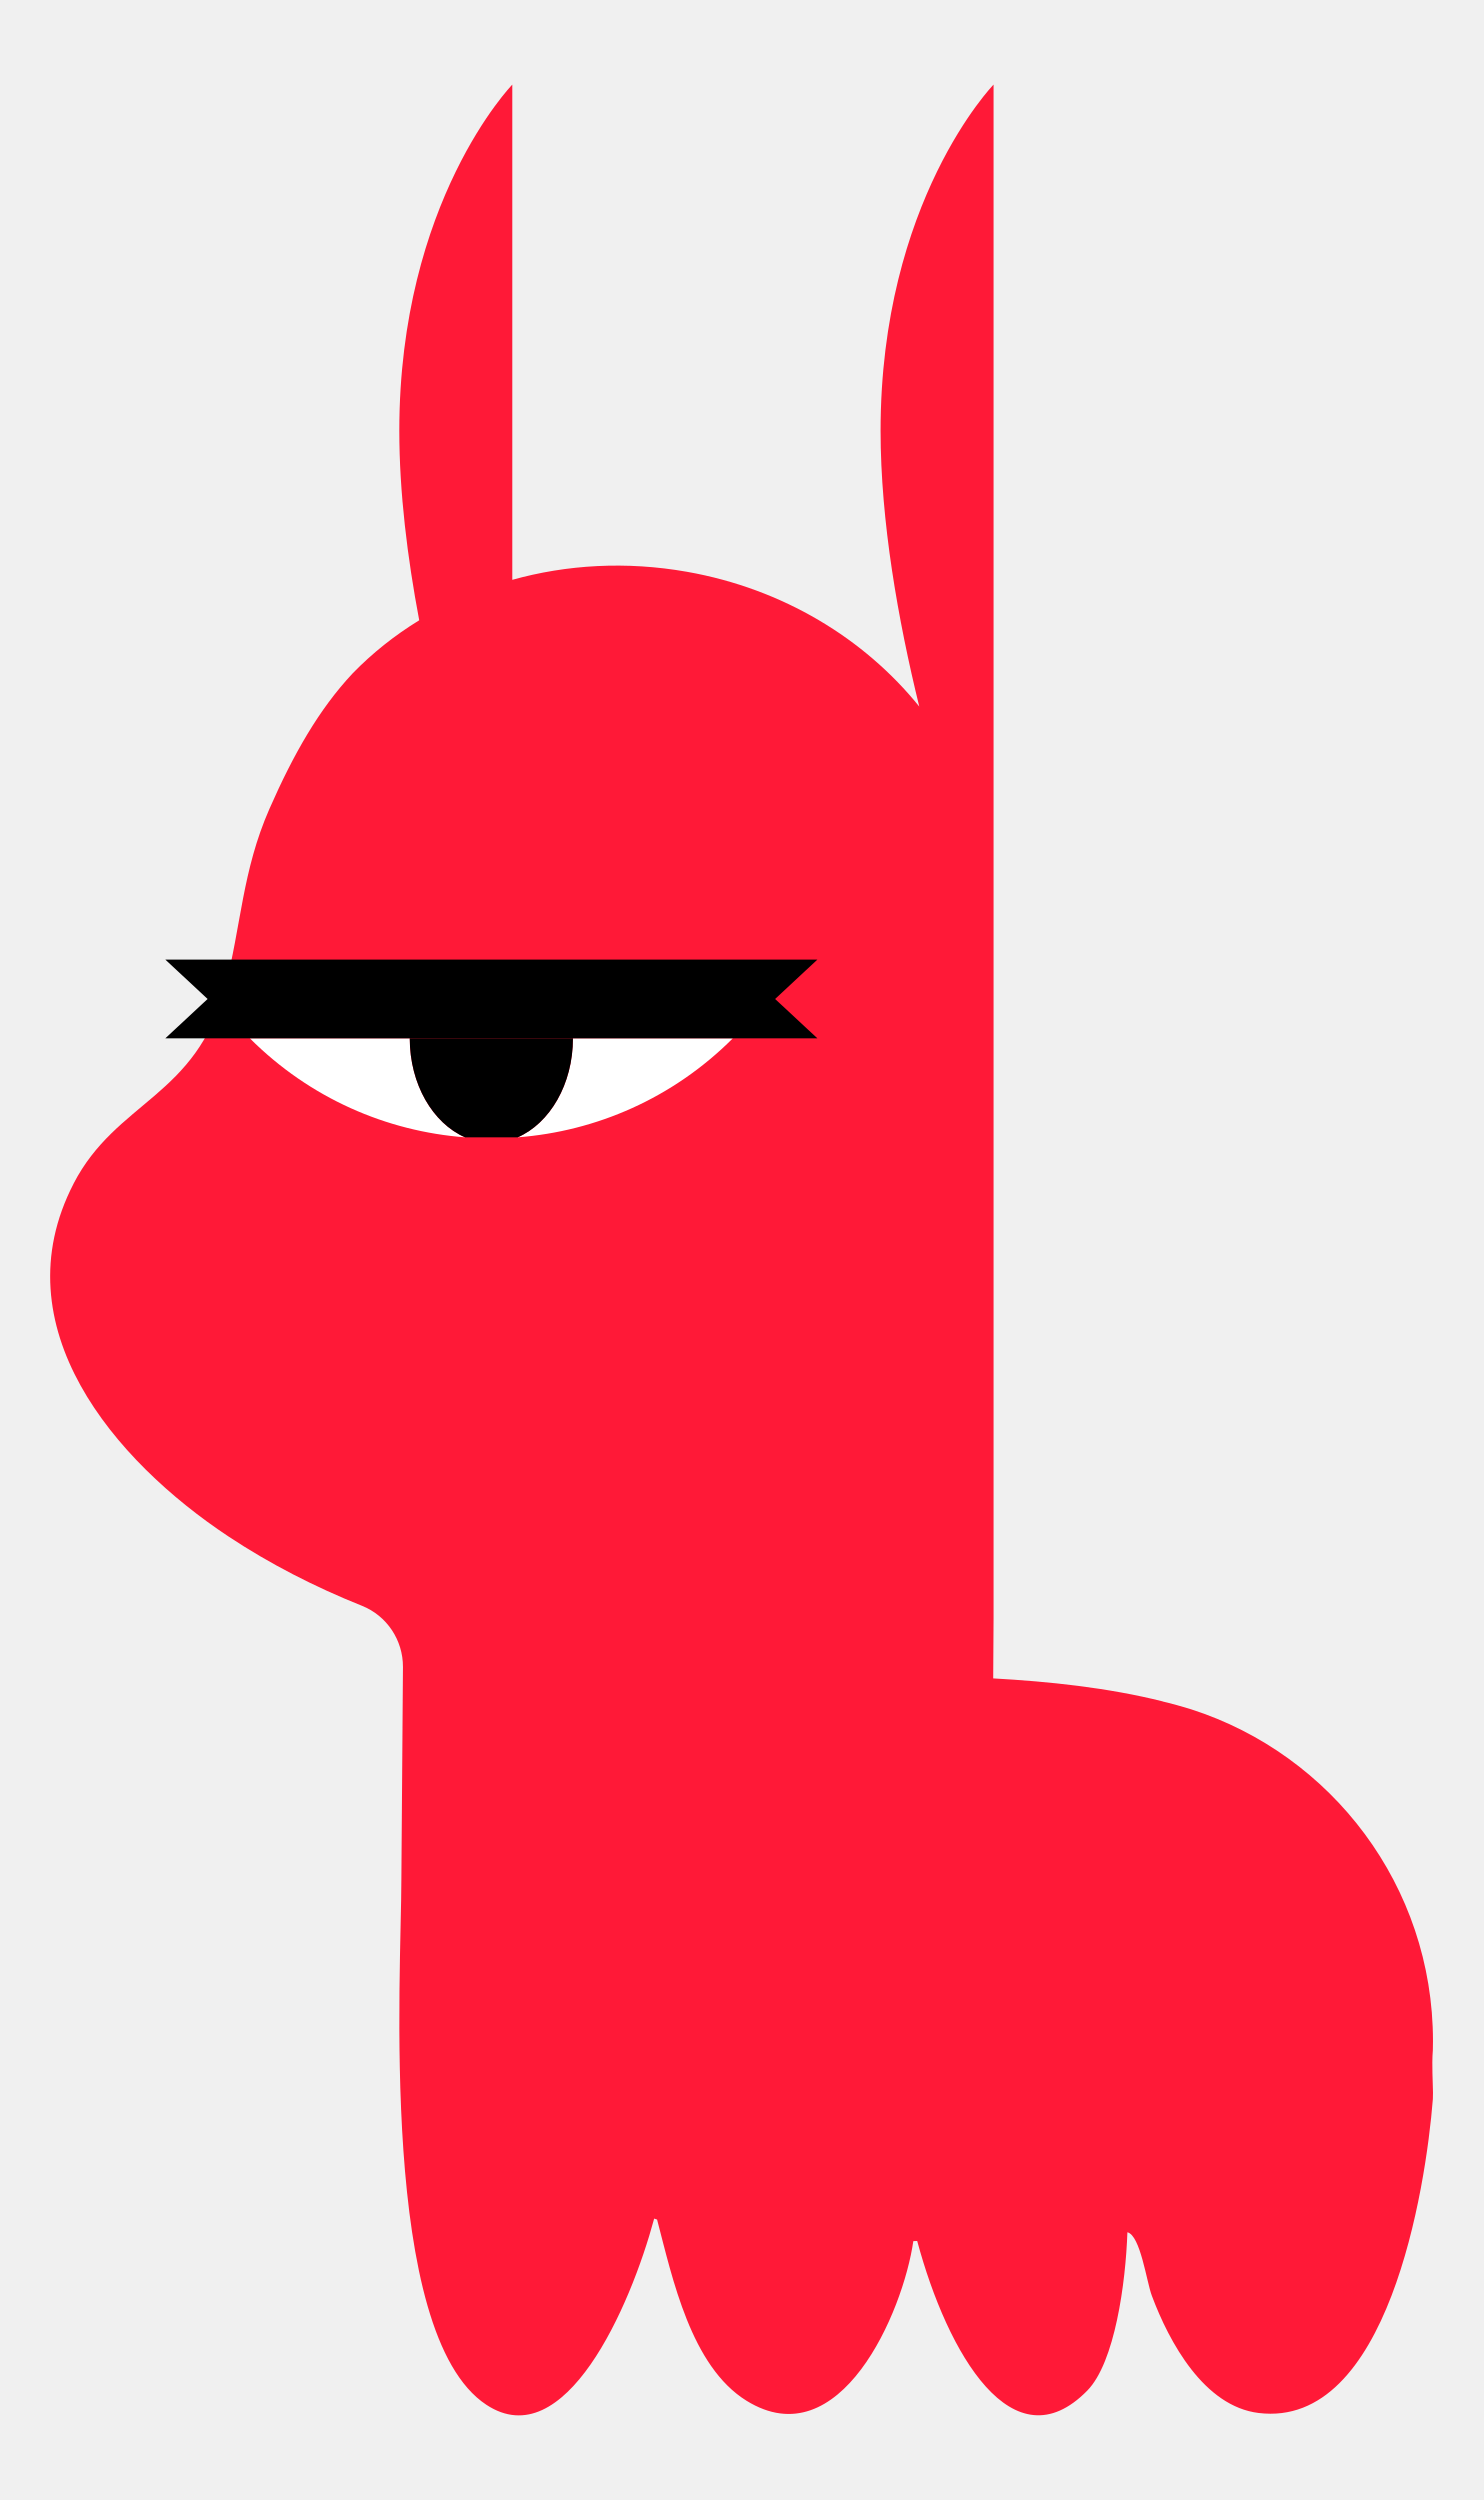
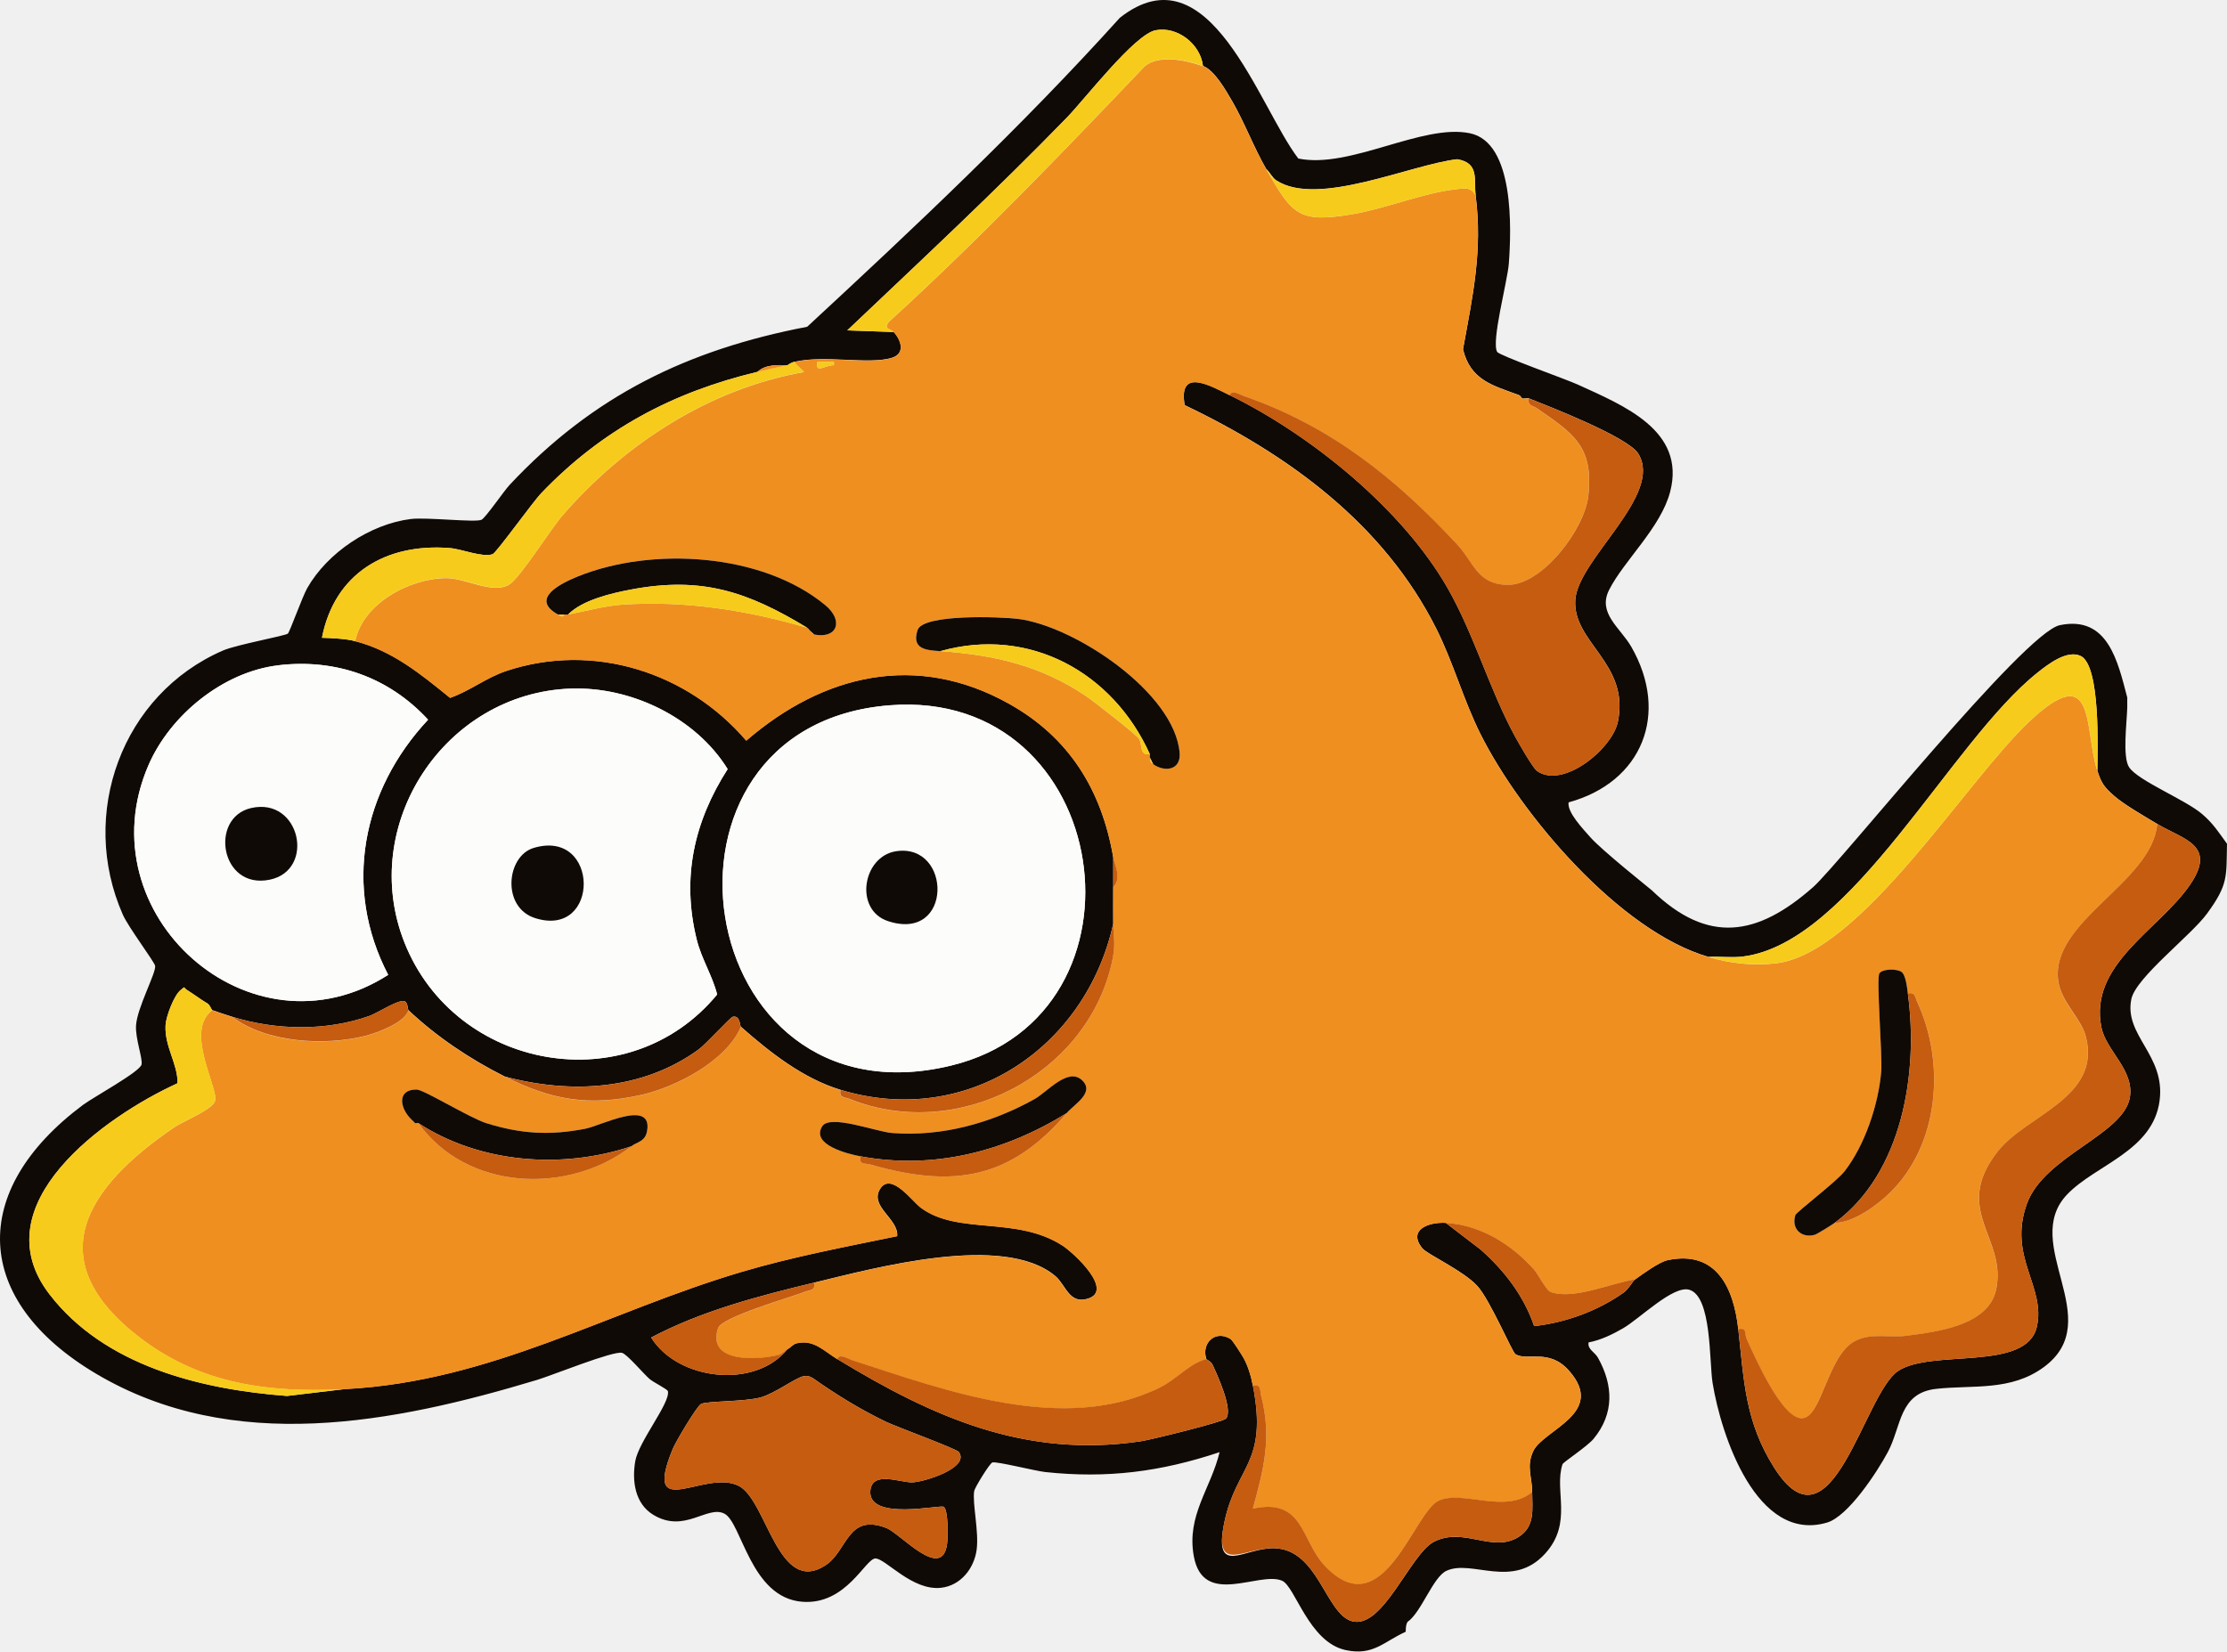
- <svg xmlns="http://www.w3.org/2000/svg" id="Capa_1" version="1.1" viewBox="0 0 654.16 1102.6">
+ <svg xmlns="http://www.w3.org/2000/svg" id="Capa_1" version="1.1" viewBox="0 0 637.48 472.86">
  <defs>
    <style>
      .st0 {
-         fill: #fff;
+         fill: #100a07;
      }

      .st1 {
-         fill: #ff1937;
+         fill: #c55c0f;
+       }
+ 
+       .st2 {
+         fill: #fcfcfb;
+       }
+ 
+       .st3 {
+         fill: #ef8f20;
+       }
+ 
+       .st4 {
+         fill: #f7cb1b;
      }
    </style>
  </defs>
-   <path class="st1" d="M32.44,522.04c18.88-36.53,54.2-38.24,66.75-86.14,7.21-27.51,7.58-51.69,19.65-79.18,10.56-24.04,21.85-43.9,36.66-59.7h-.01c8.69-8.95,18.58-16.82,29.4-23.45-5.22-27.67-8.78-56.47-8.78-83.57,0-101.35,49.83-152.68,49.83-152.68v218.41c24.01-6.72,50.29-8.27,77.03-3.55,42.51,7.51,78.38,29.58,102.47,59.45-9.36-38.19-17.07-81.76-17.07-121.64,0-101.35,49.83-152.68,49.83-152.68v676.49l-.16,26.44c24.56,1.37,50.35,4.04,74.8,10.15l-.06.03c.89.2,1.77.42,2.65.64,3.36.88,6.69,1.82,9.99,2.84,61.83,19.88,106.58,77.87,106.58,146.32,0,1.37-.03,2.74-.06,4.11-.14,1.61-.2,3.38-.22,5.21v.02h0c-.05,6.36.46,13.38.23,16.2-3.14,39.85-19.92,145.44-76.86,138.46-24.05-2.95-39.42-31.18-47.1-51.76-2.32-6.21-5.02-26.56-10.76-27.94-.75,22.19-5.5,57.38-17.69,69.83-32.71,33.38-61.6-16.05-75.02-65.99l-1.71.07c-4.52,31.43-32.37,95.9-73.57,70.39-24.5-15.17-32.64-53.98-39.44-79.9-.43-.14-.85-.3-1.28-.44-10.58,39.3-39.54,104.89-74.02,82.12-47.57-31.42-37.48-190.18-37.48-231.81l.7-93.59c.04-11.84-7.08-22.58-18.07-26.98-20.9-8.35-40.82-18.59-58.94-30.61C50.52,644.34-.19,585.21,32.46,522.04h-.02Z" />
-   <g>
-     <path class="st0" d="M252.69,457.95h70.52c-26.46,26.46-60.31,41.01-94.91,43.66,14.18-6.19,24.39-23.39,24.39-43.66Z" />
-     <path class="st0" d="M180.72,457.95c0,20.27,10.21,37.48,24.39,43.66-34.6-2.65-68.45-17.2-94.91-43.66h70.52Z" />
-   </g>
-   <polygon points="72.91 457.95 360.5 457.95 341.85 440.59 360.5 423.22 72.91 423.22 91.56 440.59 72.91 457.95" />
-   <path d="M180.72,457.95c0,20.27,10.21,37.48,24.39,43.66h23.19c14.18-6.19,24.39-23.39,24.39-43.66h-71.97Z" />
+   <path class="st0" d="M402.42,467.19c-6.39,2.91-9.33,6.95-17.19,5.28-10.61-2.25-14.47-18.28-18.26-19.88-6.59-2.78-22.57,7.78-25.25-7.04-2.11-11.67,4.85-19.24,7.39-29.76-16.85,5.63-32.22,7.59-49.94,5.69-2.85-.31-13.83-3.1-15.1-2.74-.77.22-5.05,7.21-5.21,8.18-.56,3.58,1.41,11.6.7,16.85s-4.51,10.21-10.16,10.85c-8.3.94-15.9-8.38-18.8-8.39s-8.32,13.34-20.9,12.4c-14.94-1.11-17.34-22.78-22.39-25.26-4.9-2.42-11.4,5.78-20.32.35-5.25-3.2-6.12-9.69-5.15-15.34s10.06-16.68,9.35-20.04c-.13-.6-4.14-2.53-5.28-3.53-1.77-1.54-6.38-7.05-7.85-7.45-2.49-.67-19.98,6.43-24.28,7.73-41.05,12.38-87.19,21.44-126.28-1.76-35.34-20.98-36.63-52.37-3.8-76.93,2.94-2.2,16.42-9.55,16.82-11.61.35-1.84-1.81-7.41-1.58-11.17.31-5.08,5.78-15.08,5.47-17.06-.18-1.14-7.65-11.05-9.23-14.63-12.76-28.81-.3-63.16,28.72-75.7,3.78-1.63,17.78-4.19,18.5-4.81.54-.46,4.16-10.6,5.54-13.02,5.76-10.14,18-18.36,29.69-19.8,4.5-.55,18.53,1.06,20.21.22,1.18-.59,6.42-8.26,8.07-10.02,23.92-25.54,50.91-38.67,85.15-45.24,30.82-28.53,61.34-57.26,89.5-88.47,25.7-20.25,39.69,25.44,51.08,40.3,14.8,3.05,35.48-10.05,49.11-7.24,12.79,2.64,11.89,27.42,11.15,37.36-.38,5.02-5.09,22.33-3.33,25.25.64,1.06,19.69,7.81,23.02,9.33,13.08,5.99,31.01,13.13,26.51,30.65-2.64,10.29-13.25,19.76-17.5,28.18-3.37,6.68,3.21,10.81,6.34,16.24,11.03,19.16,3.18,38.81-17.93,44.58-.46,2.84,4.14,7.61,6.21,9.97,3.32,3.79,17.3,14.9,17.62,15.21,16.08,15.54,30.21,13.17,46.18-.93,7.5-6.62,60.34-72.87,70.61-74.99,13.81-2.86,16.6,10.49,19.3,20.72-.04.95.03,1.91,0,2.86-.13,4.39-1.4,14.18.52,17.09,2.56,3.88,16.01,9.24,20.87,13.38,3.19,2.71,4.79,5.28,7.16,8.54-.21,9.53.4,11.62-5.71,19.99-4.61,6.31-20.4,18.33-21.67,24.48-2.15,10.46,9.78,15.97,8.09,29.04-1.86,14.46-18.26,18.35-26.43,26.86-13.63,14.19,11.59,35.96-6.69,49.46-9.49,7.01-20.45,5.07-30.87,6.25-10.63,1.2-9.88,10.75-13.8,18.08-3.04,5.68-11.33,18.4-17.4,20.2-20.16,5.98-30.35-25.03-32.77-39.98-.99-6.14-.2-24.81-6.68-26.68-4.62-1.34-14.21,8.32-19.01,11.07-3.06,1.76-6.3,3.33-9.8,4.01-.37,2,1.77,2.74,2.7,4.42,4.4,7.91,4.65,15.99-1.27,23.17-1.82,2.21-8.71,6.7-8.9,7.28-2.48,7.53,3.05,16.69-4.92,25.54-9.38,10.42-21.05,1.58-28.32,4.99-3.86,1.81-7.14,11.85-11.12,14.62-.51.87-.49,1.8-.52,2.77l.03.03ZM344.36,18.93c-.71-6.33-7.34-11.48-13.57-10.27-6.01,1.17-20.27,19.74-25.43,25.04-20.35,20.93-41.66,40.8-62.83,60.89l13.32.47c2.16,2.4,3.39,6.22-.67,7.42-6.6,1.95-19.29-.93-27.88,1.14-1.02.25-1.8.93-1.9.95-2.89-.07-6.32-.25-8.57,1.9-24.27,5.8-44.46,16.54-61.88,34.72-2.48,2.58-12.89,17.13-13.94,17.49-2.93,1-8.81-1.48-12.22-1.75-18.34-1.47-33.04,7.25-36.63,25.68,2.89.09,6.78.26,9.52.96,10.68,2.72,18.86,9.49,27.17,16.23,5.67-1.99,10.34-5.79,16.09-7.71,24.98-8.3,51.89.33,68.69,19.96,22.04-19.05,48.75-25.38,75.22-10.57,17.26,9.66,26.5,24.73,29.82,43.94v8.57c0,3.48-.03,6.99,0,10.47-7.89,35.67-41.95,58.54-78.04,47.59-10.75-3.26-20.27-10.77-28.55-18.08-.33-.29-.16-3.33-2.35-2.84-.66.15-7.7,7.86-9.71,9.33-16.15,11.78-36.7,12.83-55.51,7.78-10.13-5.08-19.73-11.57-27.6-19.03-.21-.2-.12-1.82-.9-2.43-1.36-1.07-7.98,3.3-10.27,4.11-12.39,4.39-26.73,4.13-39.27.23-.94-.29-5.42-1.75-5.71-1.9-.23-.12-.65-1.48-1.38-1.91-2.01-1.17-3.84-2.61-5.77-3.8-1.3-.8-.34-1.28-1.9-.03-1.9,1.52-4.18,7.58-4.31,10.06-.33,6.16,3.53,11.05,3.43,16.62-20.72,9.46-56.42,34.71-36.67,60.41,15.77,20.53,43.38,27.27,68.02,29.13l16.66-1.99c41.89-2.19,74.96-22.15,113.48-33.56,14.55-4.31,29.66-7.16,44.51-10.22.45-4.99-8.14-8.55-4.83-13.62,3.12-4.79,9.08,3.58,11.58,5.45,10.61,7.93,27.31,2.31,40.55,10.84,3.36,2.17,14.92,12.94,7.22,15.25-5.35,1.6-6.22-3.95-9.29-6.52-14.76-12.36-51.41-2.33-69.02,1.92-15.87,3.83-32.15,8.06-46.64,15.72,7.63,12.3,29.78,14.85,39.02,3.31.8-.33,1.56-1.42,2.6-1.67,4.95-1.19,7.76,2.14,11.68,4.53,27.29,16.58,53.62,28.44,86.82,23.54,2.89-.43,23.6-5.54,24.42-6.5,2.15-2.48-2.55-12.66-3.87-15.48-.4-.87-1.7-1.44-1.74-1.55-1.52-4.44,2.44-8.56,6.95-5.76.56.35,3.03,4.26,3.59,5.23,1.44,2.48,2.28,5.55,2.78,8.14,4.34,22.33-4.73,22.81-8.14,38.96-3.41,16.15,5.69,7.32,14.33,7.58,12.48.37,14.58,18.64,22.09,20.87,8.81,2.61,16.76-19.22,23.51-22.71,8.55-4.42,16.84,3.35,24.31-1.43,4.75-3.04,3.86-7.98,3.84-12.81-.01-4.32-1.72-7.3.26-11.64,2.84-6.25,21.11-10.89,10.26-23.15-5.71-6.45-11.92-2.64-15.3-4.69-.96-.58-7.23-15.49-10.92-19.54-4.03-4.42-14.38-9.06-15.8-10.84-4.17-5.27,1.88-7.51,6.75-7.23l9.97,7.63c6.8,6,12.4,13.28,15.34,21.94,9.06-1.01,18.19-4.34,25.61-9.59,1.46-1.03,2.53-3.23,3.33-3.81,2.19-1.59,6.91-4.99,9.25-5.49,14.17-3.01,18.98,8.22,20.25,19.77,1.63,14.81,1.93,26.5,10.29,39.68,16.46,25.98,25.6-21.18,35.46-27.72,9.61-6.38,36.74.29,39.7-12.64,2.64-11.53-8.36-19.95-2.85-35.21,4.97-13.77,27.72-19.79,29.49-30.5,1.29-7.8-6.77-13.3-8.14-19.96-3.72-18.1,16.43-27.9,25.33-40.87,7.9-11.51-2.04-13.02-9.36-17.45-3.51-2.12-9.54-5.56-12.38-8.08s-3.58-3.55-4.75-7.15c.06-5.92.93-30.08-4.76-32.85-3.88-1.88-9.34,2.33-12.38,4.76-24.99,19.9-53.09,77.37-84.32,81.28-3.26.41-6.62-.06-9.89.1-25.39-7.37-53.63-40.66-65.21-63.75-4.89-9.75-7.77-20.44-12.65-30.18-15.08-30.06-42.31-49.84-72.05-64.05-1.89-10.89,7.37-5.56,12.86-2.87,23.25,11.38,49.39,32.57,62.36,55.18,7.64,13.33,11.99,29.05,19.33,42.53,1,1.84,5.13,9.07,6.28,9.89,7.36,5.29,21.55-6.23,23.17-14.08,3.46-16.8-13.09-22.68-12.18-34.98.87-11.68,25.33-30.05,18-41.79-2.96-4.74-25.32-13.44-31.3-15.81-.47-.19-1.42.18-1.9,0-.17-.06-.46-.77-.95-.95-7.46-2.77-13.82-4.2-16-13.1,2.82-15.46,5.63-28.21,3.63-44.01-.57-4.53,1.17-9.34-5.28-10.42-13.35,1.52-39.88,13.79-51.76,6.08-1.26-.82-1.82-2.3-2.91-3.27-3.6-6.23-6.11-13.11-9.7-19.33-1.91-3.3-5.12-8.95-8.38-10.18l-.03.05ZM79.58,190.5c-15.74,1.9-30.86,14.23-37.08,28.59-18.48,42.65,29.35,85.22,68.62,60.03-13.03-25.01-7.48-52.83,11.42-73.06-11.22-12.17-26.44-17.56-42.96-15.57h0ZM163.37,197.16c-36.06,1.27-60.94,39.01-47.59,72.72,14.53,36.67,64.15,45.65,89.51,14.86-1.4-5.44-4.49-10.2-5.85-15.71-4.38-17.7-.8-33.72,8.85-48.82-9.12-14.74-27.61-23.66-44.92-23.05ZM254.71,201.94c-74.27,5.79-57.29,121.28,17.51,103.17,59.93-14.51,46.51-108.16-17.51-103.17ZM229.91,394.07c-2.26.49-8.04,4.87-12.13,6.03-4.54,1.28-15.66,1.02-17.13,1.91-1.28.77-7.22,10.78-8.08,12.86-8.81,21.49,9.24,5.65,18.89,10.57,8.09,4.13,11.27,31.64,24.87,22.72,6.31-4.14,6.24-14.92,17.34-10.68,4.13,1.58,16,15.44,17.44,4.53.25-1.9.37-9.62-.97-10.57-.97-.69-21.8,4.17-21-4.65.52-5.71,8.49-2.31,11.93-2.35,3.26-.04,16.63-4.11,13.41-8.69-.65-.92-17.85-7.2-20.88-8.66-7.35-3.54-14.23-7.78-20.88-12.47-.9-.59-1.74-.79-2.81-.56h0Z" />
+   <path class="st3" d="M344.36,18.93c3.26,1.22,6.47,6.88,8.38,10.18,3.6,6.21,6.11,13.1,9.7,19.33,7.52,13.03,9.21,15.53,24.78,12.88,9.39-1.6,20.1-6.02,29.1-7.07,2.45-.29,4.89-.94,6.07,1.8,2,15.79-.81,28.54-3.63,44.01,2.18,8.9,8.54,10.33,16,13.1l.95.95c.48.18,1.43-.19,1.9,0-.47,2.12,1.17,2.02,2.35,2.84,10.34,7.15,16.3,10.87,14.67,25.14-1.08,9.42-13.19,25.59-23.2,25.4-8.61-.16-9.51-6.38-14.27-11.51-17.76-19.13-36.17-33.9-61.16-42.58-1.07-.37-3.43-1.92-4.04-.23-5.49-2.69-14.76-8.02-12.86,2.87,29.74,14.21,56.96,33.99,72.05,64.05,4.89,9.74,7.76,20.43,12.65,30.18,11.58,23.08,39.82,56.38,65.21,63.75,6.32,1.84,12.79,2.58,19.41,1.8,24.26-2.87,54.21-52.07,72.53-69.28,19.26-18.09,15.53,2.26,19.41,14.18,1.17,3.59,1.87,4.59,4.75,7.15s8.87,5.96,12.38,8.08c-1.45,16.84-30.76,27.86-28.33,44.97.87,6.14,6.49,10.53,7.89,15.91,4.56,17.52-17.11,22.5-25.22,32.89-13.24,16.94,2.7,24.69-.45,39.53-2.21,10.42-17.03,12.12-25.76,13.26-4.79.62-10.06-.91-14.67,1.51-7.81,4.1-9.45,21.59-14.98,22.09-5.86.53-13.77-17.87-16.01-22.7-.64-1.39.21-3.37-2.39-2.79-1.27-11.55-6.08-22.78-20.25-19.77-2.34.5-7.07,3.9-9.25,5.49-6.74.98-17.47,5.91-24.11,3.65-1.41-.48-3.48-4.92-4.91-6.52-6.42-7.18-15.31-12.74-25.23-13.31-4.86-.28-10.92,1.96-6.75,7.23,1.42,1.79,11.76,6.42,15.8,10.84,3.69,4.05,9.96,18.96,10.92,19.54,3.38,2.04,9.59-1.77,15.3,4.69,10.85,12.26-7.42,16.89-10.26,23.15-1.98,4.35-.28,7.32-.26,11.64-7.65,6.35-19.58-.56-26.63,2.4-7.32,3.07-15.93,36.73-32.87,18.56-6.61-7.09-5.9-19.42-20.45-16.2,3.17-11.53,5.46-20.34,2.36-32.38-.41-1.59.13-3.37-2.35-2.83-.5-2.59-1.35-5.66-2.78-8.14-.56-.97-3.03-4.88-3.59-5.23-4.51-2.81-8.47,1.32-6.95,5.76-4.89,1.27-8.45,5.75-13.28,8.13-27.46,13.57-61.5.82-88.32-7.89-1.09-.35-3.4-1.95-4.04-.24-3.92-2.38-6.73-5.71-11.68-4.53-1.04.25-1.8,1.34-2.6,1.67s-1.52,1.39-2.58,1.66c-5.99,1.5-20.64,2.39-17.27-7.69,1.07-3.19,20.82-8.81,24.88-10.4,1.49-.58,3.07-.26,2.58-2.6,17.61-4.25,54.25-14.28,69.02-1.92,3.07,2.57,3.95,8.12,9.29,6.52,7.7-2.31-3.86-13.08-7.22-15.25-13.24-8.53-29.94-2.91-40.55-10.84-2.5-1.87-8.45-10.24-11.58-5.45-3.31,5.07,5.28,8.62,4.83,13.62-14.85,3.06-29.96,5.91-44.51,10.22-38.51,11.41-71.59,31.37-113.48,33.56-21.35,1.12-40.99-1.27-58.37-14.44-29.74-22.54-15.68-43.48,9.52-60.58,2.48-1.69,10.92-5.05,11.61-7.5,1.04-3.69-8.84-19.94-.83-25.97.29.15,4.77,1.61,5.71,1.9,9.68,7.47,26.67,8.42,38.27,5.43,3.23-.83,11.23-3.76,12.18-7.33,7.87,7.47,17.47,13.96,27.6,19.03,13.25,6.64,23.91,8.63,39.03,5.24,9.92-2.22,24.46-9.74,28.54-19.52,8.28,7.31,17.81,14.82,28.55,18.08-.49,2.36,1.11,2.01,2.58,2.6,30.71,12.36,67.6-6.61,74.99-38.76,1.3-5.67.5-6.83.47-11.43-.03-3.48,0-6.99,0-10.47,2.53-2.45.39-6.29,0-8.57-3.31-19.21-12.56-34.29-29.82-43.94-26.47-14.81-53.18-8.49-75.22,10.57-16.81-19.63-43.72-28.27-68.69-19.96-5.75,1.91-10.42,5.72-16.09,7.71-8.31-6.74-16.49-13.51-27.17-16.23,2.23-10.92,15.72-18.07,26.17-18.07,5.49,0,13.33,4.74,17.99,1.79,3.2-2.03,11.76-15.82,15.31-19.89,17.8-20.44,42.06-36.18,69.01-40.92l-2.86-2.85c8.59-2.07,21.28.81,27.88-1.14,4.06-1.2,2.83-5.02.67-7.42-1.03-1.15-2.93-.69-1.47-2.89,25.57-23.31,49.45-48.21,73.32-73.25,4.03-3.42,12.03-1.73,16.66,0l.02-.05ZM238.72,103.64h-4.75c-.67,3.51,2.17.88,4.75.93v-.93ZM159.73,175.96c2.16,1.2,1.1.12,1.9,0,.31-.05.65.06.95,0,5.17-.98,10.41-2.49,15.71-2.85,17.91-1.2,35.75,1.65,52.81,6.65.36.22.62.75.95.95.26.16.52.87.95.95,6.64,1.33,8.57-3.96,3.18-8.42-18.05-14.93-49.62-16.76-70.74-8.22-4.68,1.89-14.02,6.35-5.73,10.93h.02ZM269.18,186.43c15.4,1.1,28.73,4.09,41.79,12.93,2.14,1.45,14.05,10.76,15.02,12.09,1.13,1.55.03,5.02,3.14,4.48.11.25-.1.66,0,.95.28.82-.16,1.1.95,1.9,3.22,2.32,7.98,1.79,7.58-3.22-1.4-17.3-30.17-36.44-46.39-38.39-4.71-.57-27.09-1.48-28.63,3.22-1.83,5.58,2.69,5.75,6.53,6.03h.01ZM525.19,350.13c5.28,0,12.04-4.95,15.73-8.54,14.19-13.78,16.02-37.21,7.91-54.65-.65-1.4-.51-2.96-2.7-2.48-.22-1.61-.57-5.36-1.87-6.22s-5.38-.84-6.28.45.9,23.54.52,28.12c-.77,9.34-4.68,21.12-10.48,28.54-2.39,3.07-13.82,11.68-14.1,12.58-1.23,3.97,1.83,6.68,5.56,5.62.63-.18,4.85-2.8,5.7-3.42h.01ZM246.34,331.09c-.54,2.53,1.26,1.89,2.84,2.35,23.83,6.86,40.06,4.12,56.17-14.72,2.18-2.55,8.21-6.06,4.3-9.53s-9.84,3.48-13.53,5.53c-12.3,6.85-26.49,10.8-40.72,9.69-4.62-.36-17.82-5.48-20.03-1.9-3.3,5.34,7.54,7.94,10.98,8.58h-.01ZM117.85,320.62c.33.31.56.68.95.95.21.15.73-.15.95,0,13.81,19.3,42.65,20.67,60.91,6.66,1.73-1.33,4.06-1.27,4.59-4.5,1.5-9.14-13.21-1.42-17.72-.54-10.16,1.98-18.45,1.48-28.3-1.59-4.67-1.45-17.95-9.62-19.95-9.64-5.74-.07-4.91,5.37-1.43,8.66Z" />
+   <path class="st2" d="M254.71,201.94c64.03-5,77.44,88.66,17.51,103.17-74.81,18.11-91.78-97.37-17.51-103.17ZM256.58,243.72c-9.68,1.41-12.17,16.8-2.38,20.02,18.62,6.12,18.31-22.33,2.38-20.02Z" />
+   <path class="st2" d="M163.37,197.16c17.31-.61,35.8,8.3,44.92,23.05-9.65,15.1-13.23,31.13-8.85,48.82,1.36,5.51,4.46,10.27,5.85,15.71-25.36,30.79-74.98,21.81-89.51-14.86-13.36-33.71,11.53-71.45,47.59-72.72ZM152.78,242.78c-7.88,2.34-9.26,17.06.44,20.11,18.68,5.86,18.46-25.73-.44-20.11Z" />
+   <path class="st2" d="M79.58,190.5c16.53-1.99,31.75,3.4,42.96,15.57-18.9,20.23-24.46,48.04-11.42,73.06-39.27,25.18-87.1-17.38-68.62-60.03,6.22-14.36,21.34-26.7,37.08-28.59h0ZM71.9,231.36c-12.05,2.74-8.84,23.42,5.29,20.52,13.2-2.71,8.81-23.73-5.29-20.52Z" />
+   <path class="st1" d="M497.59,380.58c2.6-.58,1.75,1.41,2.39,2.79,2.24,4.84,10.16,23.23,16.01,22.7,5.53-.5,7.17-17.99,14.98-22.09,4.61-2.42,9.88-.89,14.67-1.51,8.73-1.14,23.55-2.84,25.76-13.26,3.15-14.84-12.79-22.59.45-39.53,8.12-10.39,29.79-15.37,25.22-32.89-1.4-5.38-7.02-9.77-7.89-15.91-2.43-17.11,26.88-28.13,28.33-44.97,7.32,4.43,17.26,5.94,9.36,17.45-8.9,12.97-29.05,22.77-25.33,40.87,1.37,6.66,9.43,12.16,8.14,19.96-1.77,10.71-24.52,16.73-29.49,30.5-5.51,15.26,5.49,23.68,2.85,35.21-2.97,12.93-30.09,6.26-39.7,12.64-9.86,6.54-19,53.69-35.46,27.72-8.35-13.18-8.66-24.87-10.29-39.68h0Z" />
+   <path class="st1" d="M351.98,113.15c.62-1.69,2.97-.14,4.04.23,24.99,8.68,43.4,23.45,61.16,42.58,4.76,5.13,5.66,11.34,14.27,11.51,10.01.19,22.13-15.98,23.2-25.4,1.63-14.27-4.33-17.99-14.67-25.14-1.18-.82-2.82-.72-2.35-2.84,5.99,2.36,28.34,11.07,31.3,15.81,7.33,11.74-17.13,30.11-18,41.79-.91,12.3,15.64,18.19,12.18,34.98-1.61,7.84-15.81,19.37-23.17,14.08-1.15-.83-5.28-8.05-6.28-9.89-7.34-13.49-11.69-29.2-19.33-42.53-12.96-22.61-39.1-43.8-62.36-55.18h.01Z" />
+   <path class="st1" d="M229.91,394.07c1.07-.23,1.91-.03,2.81.56,6.65,4.69,13.54,8.93,20.88,12.47,3.02,1.46,20.23,7.73,20.88,8.66,3.22,4.57-10.14,8.65-13.41,8.69-3.44.04-11.41-3.36-11.93,2.35-.8,8.82,20.04,3.96,21,4.65,1.34.95,1.22,8.67.97,10.57-1.44,10.91-13.31-2.95-17.44-4.53-11.1-4.24-11.03,6.54-17.34,10.68-13.6,8.92-16.78-18.59-24.87-22.72-9.66-4.93-27.71,10.92-18.89-10.57.85-2.08,6.79-12.09,8.08-12.86,1.47-.88,12.59-.62,17.13-1.91,4.09-1.16,9.87-5.54,12.13-6.03h0Z" />
+   <path class="st4" d="M60.75,289.22c-8.01,6.04,1.86,22.28.83,25.97-.69,2.46-9.12,5.82-11.61,7.5-25.2,17.11-39.26,38.05-9.52,60.58,17.37,13.17,37.02,15.55,58.37,14.44l-16.66,1.99c-24.64-1.86-52.25-8.6-68.02-29.13-19.74-25.7,15.96-50.95,36.67-60.41.1-5.58-3.76-10.46-3.43-16.62.13-2.48,2.41-8.54,4.31-10.06,1.57-1.25.6-.77,1.9.03,1.93,1.19,3.77,2.63,5.77,3.8.74.43,1.16,1.79,1.38,1.91h0Z" />
+   <path class="st4" d="M227.3,103.63l2.86,2.85c-26.95,4.74-51.21,20.48-69.01,40.92-3.55,4.08-12.11,17.86-15.31,19.89-4.65,2.95-12.5-1.79-17.99-1.79-10.46,0-23.94,7.15-26.17,18.07-2.74-.7-6.64-.86-9.52-.96,3.59-18.43,18.29-27.15,36.63-25.68,3.41.27,9.29,2.75,12.22,1.75,1.06-.36,11.47-14.91,13.94-17.49,17.42-18.18,37.61-28.92,61.88-34.72,2.56-.61,6.03-1.39,8.57-1.9.1-.02.88-.7,1.9-.95h0Z" />
+   <path class="st1" d="M345.31,389.15c.04.11,1.34.68,1.74,1.55,1.31,2.82,6.01,13,3.87,15.48-.83.96-21.54,6.07-24.42,6.5-33.2,4.91-59.53-6.96-86.82-23.54.64-1.71,2.94-.12,4.04.24,26.83,8.71,60.87,21.47,88.32,7.89,4.83-2.39,8.39-6.87,13.28-8.13h0Z" />
+   <path class="st4" d="M600.37,220.69c-3.89-11.92-.15-32.26-19.41-14.18-18.32,17.21-48.27,66.41-72.53,69.28-6.62.78-13.08.03-19.41-1.8,3.27-.16,6.63.31,9.89-.1,31.23-3.91,59.32-61.38,84.32-81.28,3.05-2.43,8.51-6.64,12.38-4.76,5.69,2.77,4.82,26.92,4.76,32.85h0Z" />
+   <path class="st1" d="M358.64,396.76c2.48-.53,1.94,1.24,2.35,2.83,3.1,12.04.81,20.84-2.36,32.38,14.55-3.22,13.83,9.11,20.45,16.2,16.94,18.18,25.56-15.49,32.87-18.56,7.05-2.96,18.97,3.95,26.63-2.4.02,4.83.91,9.77-3.84,12.81-7.47,4.78-15.76-2.99-24.31,1.43-6.75,3.49-14.7,25.33-23.51,22.71-7.51-2.23-9.62-20.5-22.09-20.87-8.64-.26-17.57,7.75-14.33-7.58,3.41-16.16,12.48-16.64,8.14-38.96h0Z" />
+   <path class="st4" d="M344.36,18.93c-4.63-1.74-12.63-3.42-16.66,0-23.87,25.04-47.75,49.94-73.32,73.25-1.46,2.2.44,1.74,1.47,2.89l-13.32-.47c21.17-20.09,42.49-39.96,62.83-60.89,5.16-5.31,19.42-23.87,25.43-25.04,6.23-1.21,12.86,3.94,13.57,10.27h0Z" />
+   <path class="st4" d="M422.4,56.04c-1.19-2.73-3.62-2.08-6.07-1.8-9,1.05-19.72,5.47-29.1,7.07-15.57,2.65-17.26.14-24.78-12.88,1.1.97,1.65,2.45,2.91,3.27,11.88,7.71,38.41-4.56,51.76-6.08,6.45,1.08,4.71,5.9,5.28,10.42Z" />
+   <path class="st1" d="M318.67,264.47c.04,4.6.84,5.76-.47,11.43-7.39,32.15-44.28,51.12-74.99,38.76-1.48-.59-3.08-.24-2.58-2.6,36.09,10.96,70.15-11.92,78.04-47.59Z" />
+   <path class="st1" d="M233.01,367.26c.49,2.34-1.09,2.02-2.58,2.6-4.06,1.59-23.81,7.21-24.88,10.4-3.37,10.08,11.28,9.19,17.27,7.69,1.07-.27,1.79-1.33,2.58-1.66-9.25,11.54-31.4,8.99-39.02-3.31,14.49-7.66,30.77-11.9,46.64-15.72h0Z" />
+   <path class="st1" d="M468.08,366.31c-.8.58-1.87,2.77-3.33,3.81-7.42,5.25-16.55,8.58-25.61,9.59-2.94-8.67-8.54-15.95-15.34-21.94l-9.97-7.63c9.92.57,18.81,6.13,25.23,13.31,1.42,1.59,3.49,6.04,4.91,6.52,6.64,2.26,17.37-2.67,24.11-3.65h0Z" />
+   <path class="st1" d="M212.07,293.98c-4.08,9.78-18.62,17.3-28.54,19.52-15.12,3.38-25.78,1.4-39.03-5.24,18.8,5.05,39.36,4,55.51-7.78,2.02-1.47,9.06-9.19,9.71-9.33,2.19-.49,2.02,2.55,2.35,2.84h0Z" />
+   <path class="st1" d="M116.9,289.22c-.95,3.58-8.95,6.5-12.18,7.33-11.6,2.99-28.58,2.04-38.27-5.43,12.54,3.91,26.88,4.16,39.27-.23,2.29-.81,8.91-5.18,10.27-4.11.78.62.69,2.23.9,2.43h0Z" />
+   <path class="st3" d="M225.4,104.58c-2.53.51-6,1.29-8.57,1.9,2.24-2.16,5.67-1.97,8.57-1.9h0Z" />
+   <path class="st1" d="M318.67,254v-8.57c.39,2.27,2.53,6.11,0,8.57Z" />
+   <path class="st1" d="M435.73,114.1l-.95-.95c.49.18.78.89.95.95Z" />
+   <path class="st0" d="M330.09,218.79l-.95-1.9c-.1-.3.11-.7,0-.95-10.55-23.39-34.44-36.68-59.96-29.5-3.84-.27-8.36-.45-6.53-6.03,1.54-4.71,23.93-3.79,28.63-3.22,16.22,1.95,44.99,21.09,46.39,38.39.4,5.02-4.36,5.54-7.58,3.22h0Z" />
+   <path class="st0" d="M546.12,284.46c3.08,22.42-1.45,51.37-20.94,65.67-.85.62-5.07,3.25-5.7,3.42-3.73,1.06-6.8-1.65-5.56-5.62.28-.9,11.7-9.51,14.1-12.58,5.8-7.43,9.71-19.2,10.48-28.54.38-4.58-1.46-26.78-.52-28.12s4.98-1.32,6.28-.45,1.64,4.61,1.87,6.22h0Z" />
+   <path class="st0" d="M233.01,181.67l-.95-.95c-.33-.2-.59-.73-.95-.95-17.03-10.33-30.14-14.82-50.47-10.98-5.68,1.07-13.95,3-18.05,7.17-.3.06-.64-.05-.95,0h-1.9c-8.29-4.58,1.04-9.03,5.73-10.93,21.12-8.54,52.69-6.71,70.74,8.22,5.39,4.45,3.46,9.75-3.18,8.42h-.02Z" />
+   <path class="st0" d="M305.34,318.72c-17.76,11.01-38.08,16.25-59.01,12.37-3.44-.64-14.28-3.24-10.98-8.58,2.21-3.58,15.42,1.54,20.03,1.9,14.23,1.11,28.42-2.84,40.72-9.69,3.69-2.06,9.54-9.08,13.53-5.53s-2.13,6.98-4.3,9.53h0Z" />
+   <path class="st0" d="M117.85,320.62c-3.48-3.29-4.31-8.72,1.43-8.66,2.01.02,15.29,8.19,19.95,9.64,9.85,3.07,18.14,3.57,28.3,1.59,4.51-.88,19.23-8.6,17.72.54-.53,3.23-2.86,3.17-4.59,4.5-19.79,6.61-43.25,4.85-60.91-6.66-.22-.15-.74.15-.95,0,0,0-.95-.95-.95-.95Z" />
+   <path class="st1" d="M546.12,284.46c2.2-.48,2.05,1.08,2.7,2.48,8.11,17.44,6.28,40.86-7.91,54.65-3.69,3.59-10.45,8.53-15.73,8.54,19.49-14.3,24.01-43.25,20.94-65.67h0Z" />
+   <path class="st4" d="M231.11,179.77c-17.06-5-34.9-7.85-52.81-6.65-5.31.36-10.54,1.86-15.71,2.85,4.1-4.17,12.37-6.1,18.05-7.17,20.34-3.85,33.44.65,50.47,10.98h0Z" />
+   <path class="st1" d="M180.67,328.24c-18.26,14-47.1,12.64-60.91-6.66,17.66,11.52,41.12,13.27,60.91,6.66Z" />
+   <path class="st1" d="M305.34,318.72c-16.11,18.84-32.34,21.58-56.17,14.72-1.58-.45-3.38.18-2.84-2.35,20.93,3.88,41.25-1.36,59.01-12.37h0Z" />
+   <path class="st4" d="M329.13,215.93c-3.11.54-2.01-2.93-3.14-4.48-.98-1.33-12.88-10.64-15.02-12.09-13.06-8.84-26.39-11.84-41.79-12.93,25.52-7.17,49.41,6.11,59.96,29.5h0Z" />
+   <path class="st4" d="M238.72,103.64v.93c-2.58-.05-5.42,2.58-4.75-.94h4.75Z" />
+   <path class="st4" d="M161.63,175.96c-.8.12.26,1.2-1.9,0h1.9Z" />
+   <path class="st4" d="M330.09,218.79c-1.11-.8-.67-1.09-.95-1.9l.95,1.9Z" />
+   <path class="st4" d="M233.01,181.67c-.43-.09-.69-.8-.95-.95l.95.95Z" />
+   <path class="st1" d="M118.81,321.58c-.39-.27-.62-.64-.95-.95l.95.95Z" />
+   <path class="st0" d="M256.58,243.72c15.93-2.32,16.24,26.14-2.38,20.02-9.79-3.22-7.3-18.61,2.38-20.02Z" />
+   <path class="st0" d="M152.78,242.78c18.9-5.63,19.11,25.97.44,20.11-9.7-3.04-8.31-17.76-.44-20.11Z" />
+   <path class="st0" d="M71.9,231.36c14.09-3.2,18.49,17.82,5.29,20.52-14.13,2.9-17.33-17.79-5.29-20.52Z" />
</svg>
